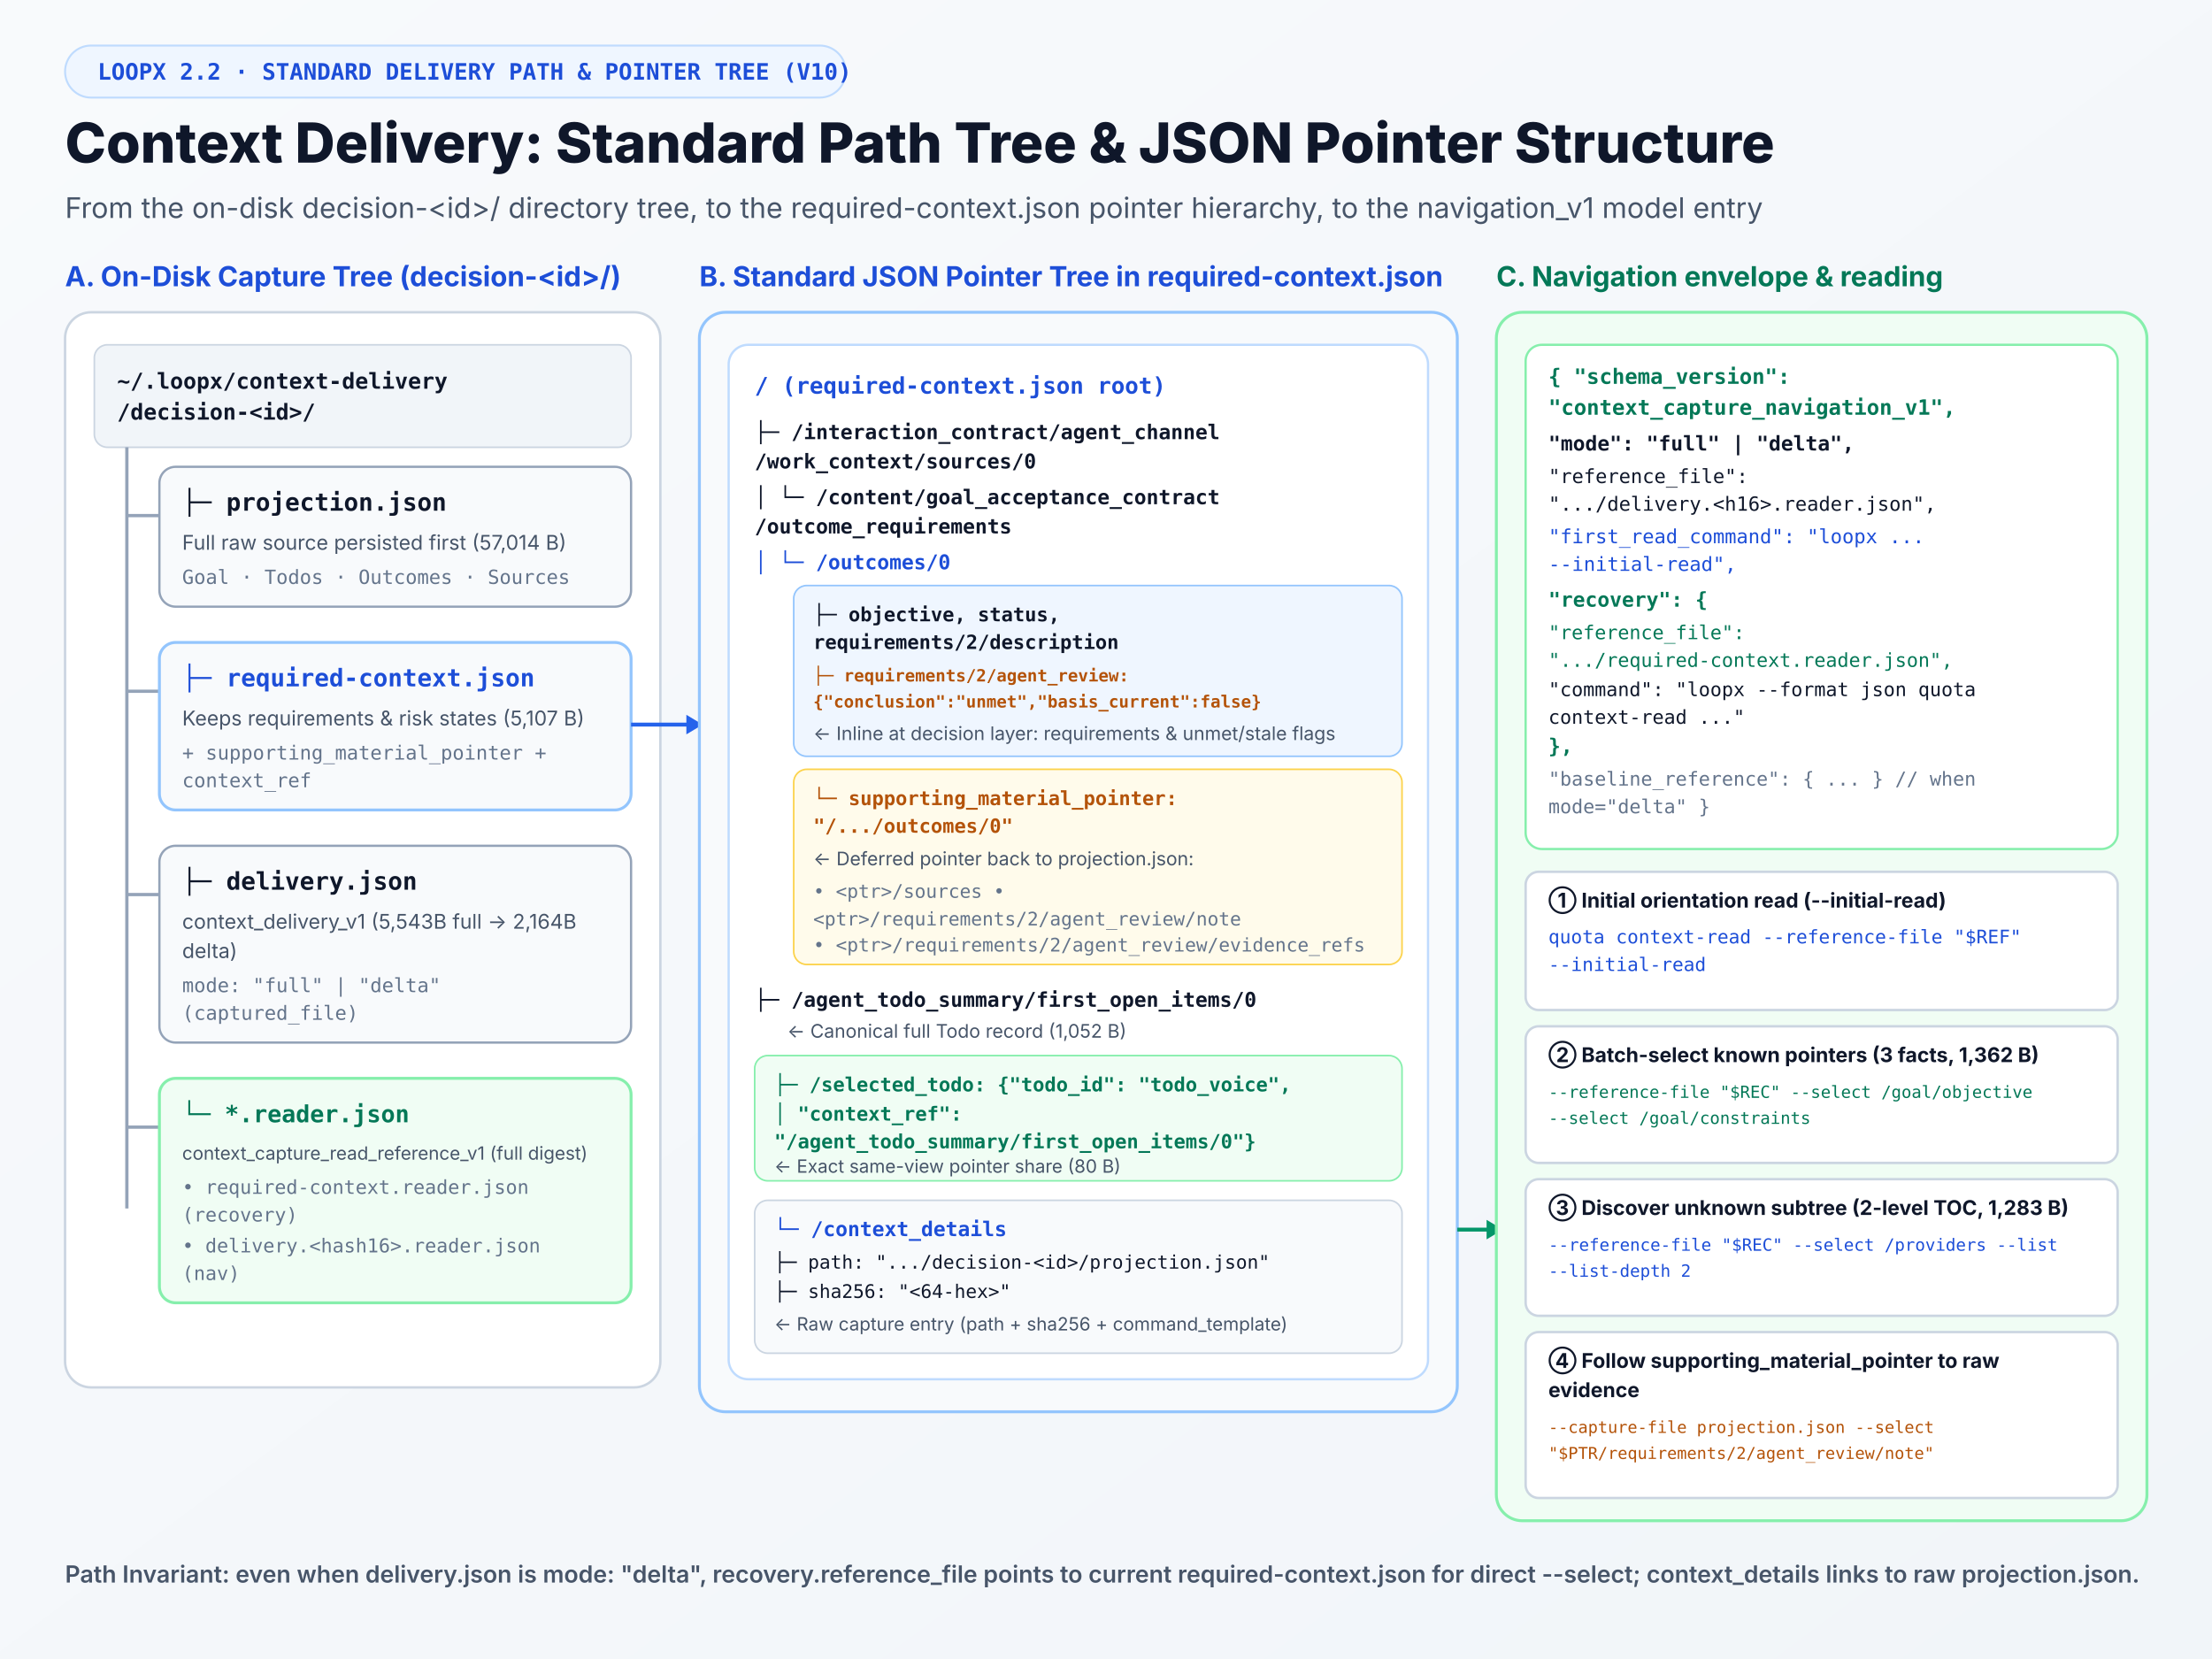
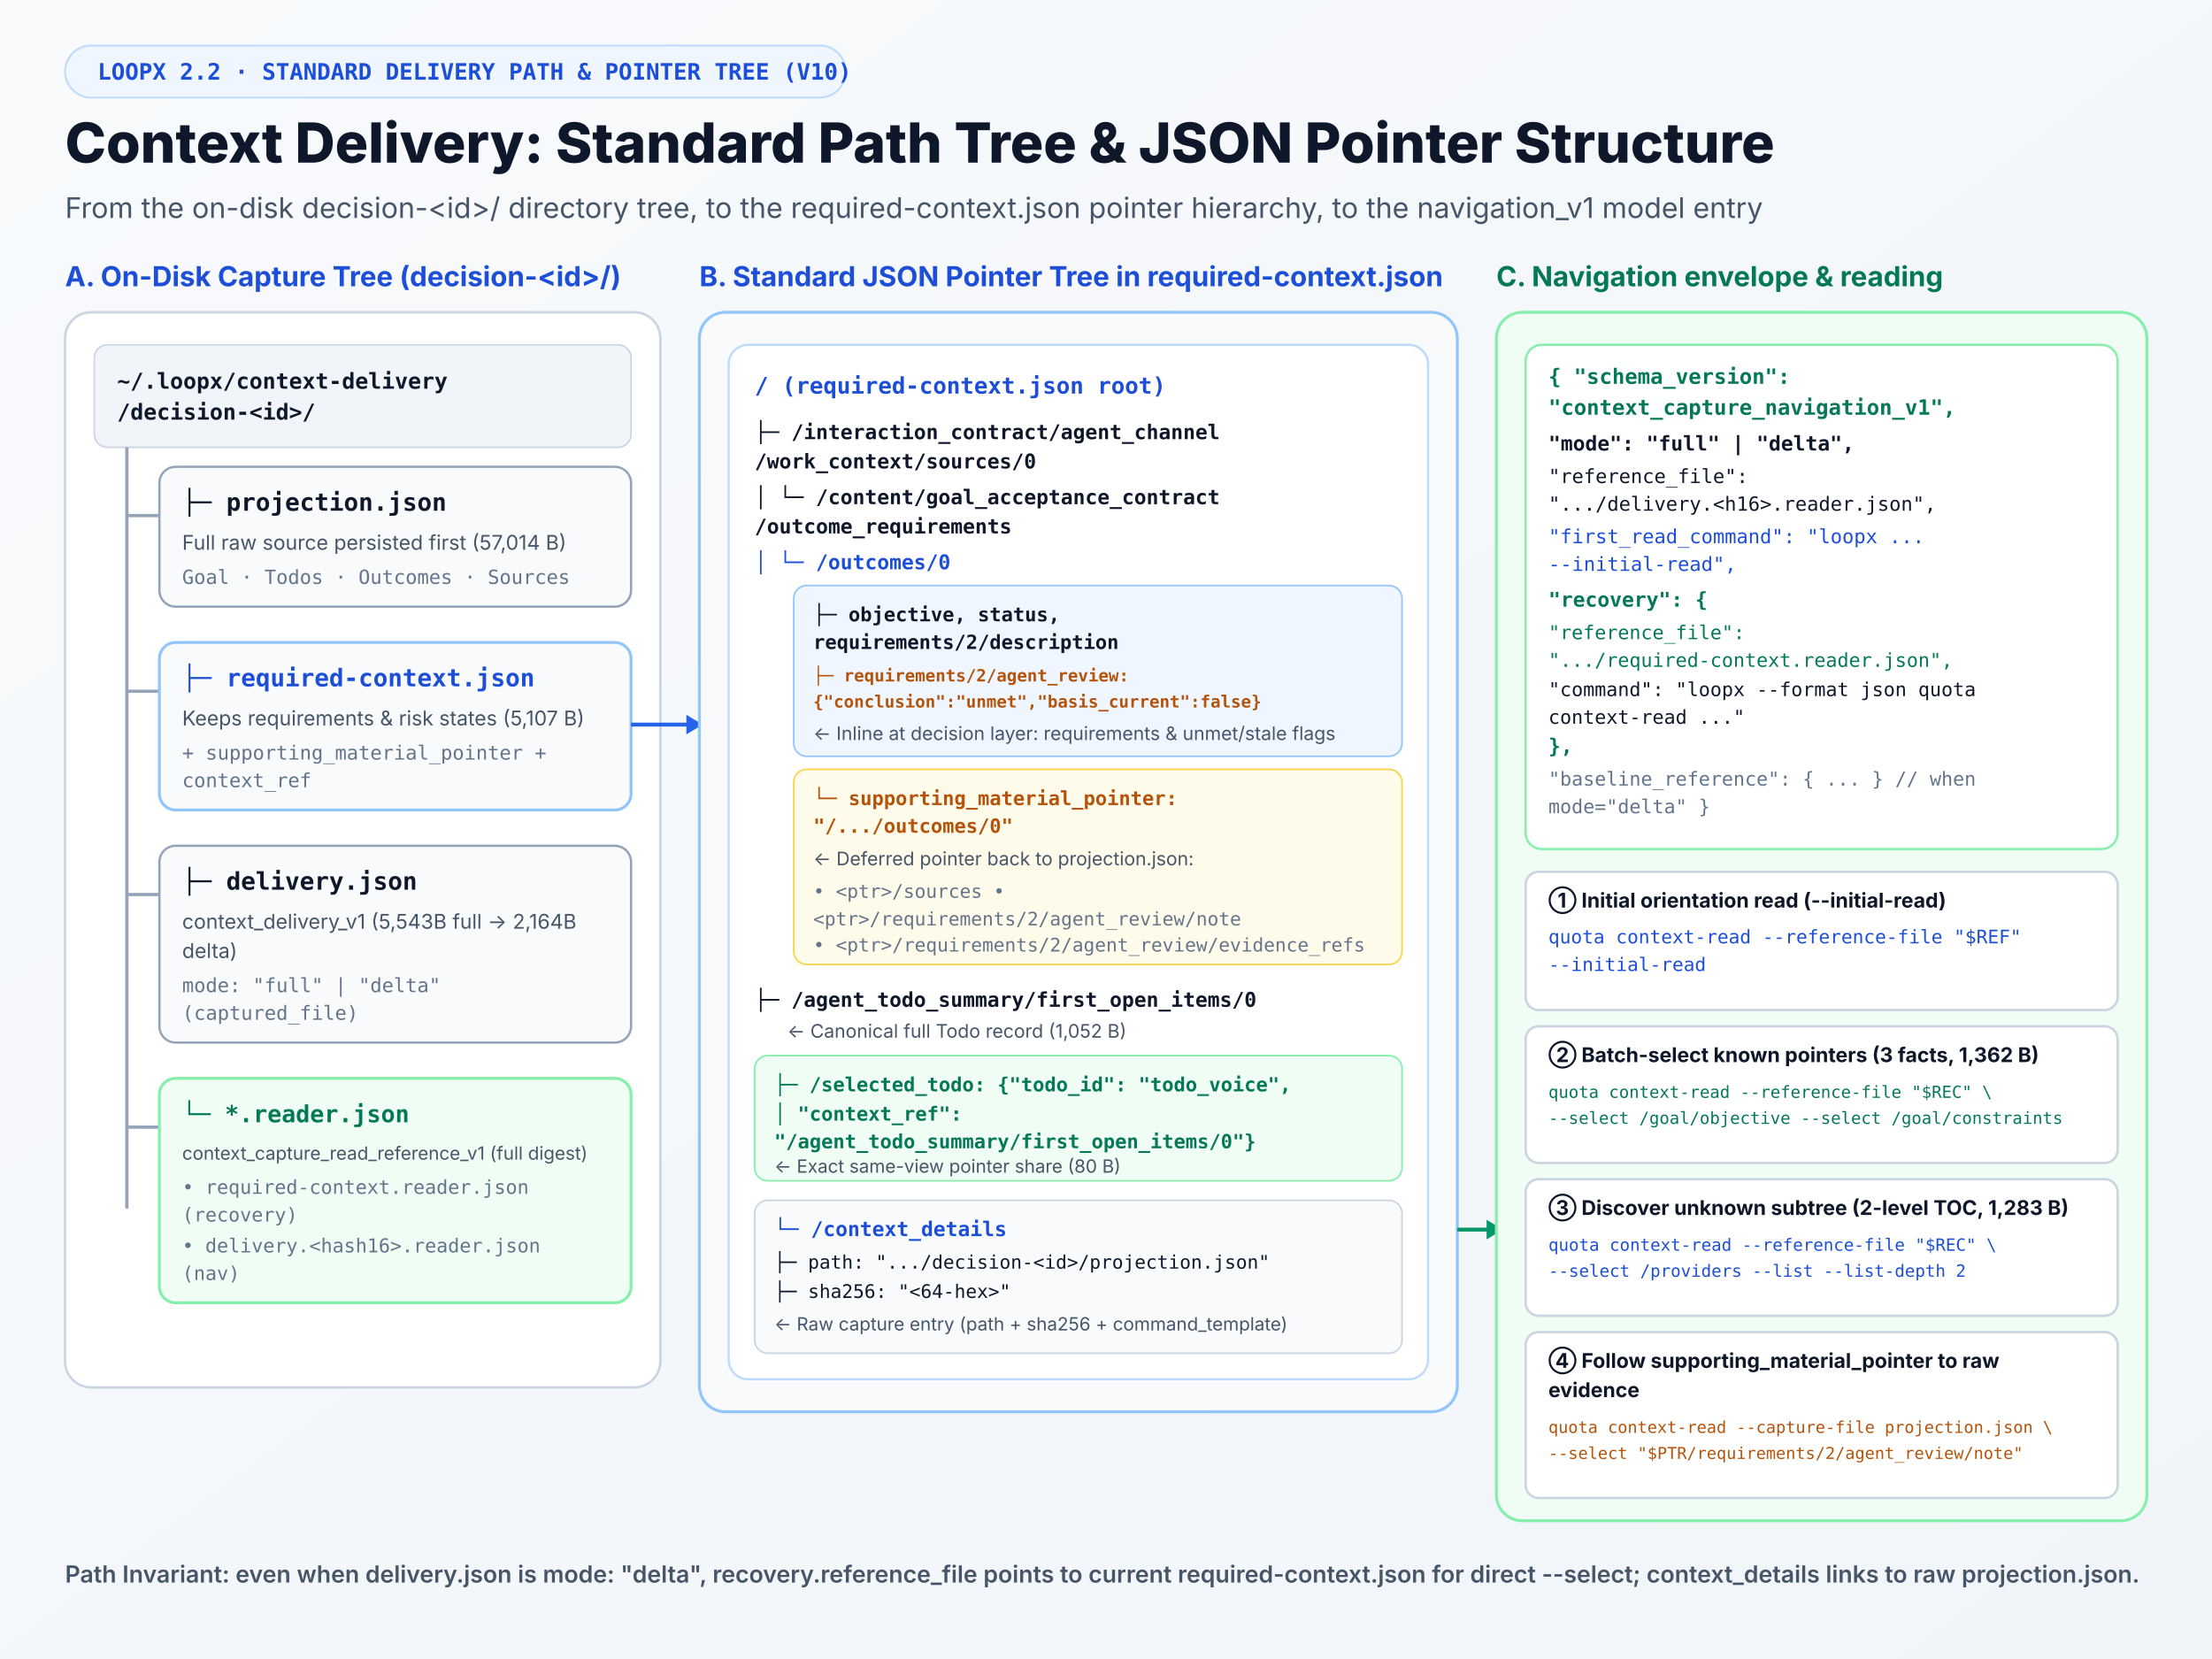
<svg xmlns="http://www.w3.org/2000/svg" width="1360" height="1020" viewBox="0 0 1360 1020" role="img">
  <style>
  text { font-family: -apple-system, BlinkMacSystemFont, 'Inter', 'PingFang SC', 'Hiragino Sans GB', 'Noto Sans CJK SC', sans-serif; fill: #0f172a; }
  .mono { font-family: 'SF Mono', 'JetBrains Mono', ui-monospace, Menlo, monospace; }
  .muted { fill: #475569; }
  .subtle { fill: #64748b; }
  .accent { fill: #1d4ed8; }
  .emerald { fill: #047857; }
  .amber { fill: #b45309; }
  .card { fill: #ffffff; stroke: #cbd5e1; stroke-width: 1.5; }
  .card-accent { fill: #f8fafc; stroke: #93c5fd; stroke-width: 1.8; }
  .card-emerald { fill: #f0fdf4; stroke: #86efac; stroke-width: 1.8; }
  .card-amber { fill: #fffbeb; stroke: #fcd34d; stroke-width: 1.8; }
  .pill { fill: #eff6ff; stroke: #bfdbfe; stroke-width: 1.2; }
  .divider { stroke: #e2e8f0; stroke-width: 1.5; }
</style>
  <defs>
    <linearGradient id="bgGrad" x1="0" y1="0" x2="1" y2="1">
      <stop offset="0%" stop-color="#f8fafc" />
      <stop offset="100%" stop-color="#f1f5f9" />
    </linearGradient>
  </defs>
  <rect width="1360" height="1020" fill="url(#bgGrad)" />
  <rect x="40" y="28" width="480" height="32" rx="16" class="pill" />
  <text x="60" y="49" font-size="14" font-weight="700" class="accent mono">LOOPX 2.2 · STANDARD DELIVERY PATH &amp; POINTER TREE (V10)</text>
  <text x="40" y="100" font-size="34" font-weight="800">Context Delivery: Standard Path Tree &amp; JSON Pointer Structure</text>
  <text x="40" y="134" font-size="17.5" class="muted">From the on-disk decision-&lt;id&gt;/ directory tree, to the required-context.json pointer hierarchy, to the navigation_v1 model entry</text>
  <text x="40" y="176" font-size="17" font-weight="700" class="accent">A. On-Disk Capture Tree (decision-&lt;id&gt;/)</text>
  <text x="430" y="176" font-size="17" font-weight="700" class="accent">B. Standard JSON Pointer Tree in required-context.json</text>
  <text x="920" y="176" font-size="17" font-weight="700" class="emerald">C. Navigation envelope &amp; reading</text>
  <rect x="40" y="192" width="366" height="661" rx="16" class="card" />
  <rect x="58" y="212" width="330" height="63" rx="8" fill="#f1f5f9" stroke="#cbd5e1" />
  <text x="72" y="239" font-size="13.5" font-weight="700" class="mono">
    <tspan x="72" dy="0">~/.loopx/context-delivery</tspan>
    <tspan x="72" dy="19">/decision-&lt;id&gt;/</tspan>
  </text>
  <line x1="78" y1="275" x2="78" y2="743" stroke="#94a3b8" stroke-width="2" />
  <line x1="78" y1="317" x2="98" y2="317" stroke="#94a3b8" stroke-width="2" />
  <line x1="78" y1="425" x2="98" y2="425" stroke="#94a3b8" stroke-width="2" />
  <line x1="78" y1="550" x2="98" y2="550" stroke="#94a3b8" stroke-width="2" />
  <line x1="78" y1="693" x2="98" y2="693" stroke="#94a3b8" stroke-width="2" />
  <rect x="98" y="287" width="290" height="86" rx="10" fill="#f8fafc" stroke="#94a3b8" stroke-width="1.4" />
  <text x="112" y="314" font-size="15" font-weight="700" class="mono">├─ projection.json</text>
  <text x="112" y="338" font-size="12.5" class="muted">Full raw source persisted first (57,014 B)</text>
  <text x="112" y="359" font-size="12" class="subtle mono">Goal · Todos · Outcomes · Sources</text>
  <rect x="98" y="395" width="290" height="103" rx="10" class="card-accent" />
  <text x="112" y="422" font-size="15" font-weight="700" class="accent mono">├─ required-context.json</text>
  <text x="112" y="446" font-size="12.5" class="muted">Keeps requirements &amp; risk states (5,107 B)</text>
  <text x="112" y="467" font-size="12" class="subtle mono">
    <tspan x="112" dy="0">+ supporting_material_pointer +</tspan>
    <tspan x="112" dy="17"> context_ref</tspan>
  </text>
  <rect x="98" y="520" width="290" height="121" rx="10" fill="#f8fafc" stroke="#94a3b8" stroke-width="1.4" />
  <text x="112" y="547" font-size="15" font-weight="700" class="mono">├─ delivery.json</text>
  <text x="112" y="571" font-size="12.5" class="muted">
    <tspan x="112" dy="0">context_delivery_v1 (5,543B full → 2,164B</tspan>
    <tspan x="112" dy="18"> delta)</tspan>
  </text>
  <text x="112" y="610" font-size="12" class="subtle mono">
    <tspan x="112" dy="0">mode: "full" | "delta"</tspan>
    <tspan x="112" dy="17"> (captured_file)</tspan>
  </text>
  <rect x="98" y="663" width="290" height="138" rx="10" class="card-emerald" />
  <text x="112" y="690" font-size="14.5" font-weight="700" class="emerald mono">└─ *.reader.json</text>
  <text x="112" y="713" font-size="11.2" class="muted">context_capture_read_reference_v1 (full digest)</text>
  <text x="112" y="734" font-size="11.8" class="subtle mono">
    <tspan x="112" dy="0">• required-context.reader.json</tspan>
    <tspan x="112" dy="17"> (recovery)</tspan>
  </text>
  <text x="112" y="770" font-size="11.8" class="subtle mono">
    <tspan x="112" dy="0">• delivery.&lt;hash16&gt;.reader.json</tspan>
    <tspan x="112" dy="17"> (nav)</tspan>
  </text>
  <line x1="388" y1="445.5" x2="424" y2="445.5" stroke="#2563eb" stroke-width="2.4" />
  <polygon points="422,439.5 432,445.5 422,451.5" fill="#2563eb" />
  <rect x="430" y="192" width="466" height="676" rx="16" class="card-accent" />
  <rect x="448" y="212" width="430" height="636" rx="12" fill="#ffffff" stroke="#bfdbfe" stroke-width="1.4" />
  <text x="464" y="242" font-size="14" font-weight="700" class="accent mono">/ (required-context.json root)</text>
  <text x="464" y="270" font-size="12.5" font-weight="700" class="mono">
    <tspan x="464" dy="0">├─ /interaction_contract/agent_channel</tspan>
    <tspan x="464" dy="18">/work_context/sources/0</tspan>
  </text>
  <text x="464" y="310" font-size="12.5" font-weight="700" class="mono">
    <tspan x="464" dy="0">│  └─ /content/goal_acceptance_contract</tspan>
    <tspan x="464" dy="18">/outcome_requirements</tspan>
  </text>
  <text x="464" y="350" font-size="12.5" font-weight="700" class="accent mono">│     └─ /outcomes/0</text>
  <rect x="488" y="360" width="374" height="105" rx="8" fill="#eff6ff" stroke="#93c5fd" />
  <text x="500" y="382" font-size="12" font-weight="700" class="mono">
    <tspan x="500" dy="0">├─ objective, status,</tspan>
    <tspan x="500" dy="17"> requirements/2/description</tspan>
  </text>
  <text x="500" y="419" font-size="10.4" font-weight="700" class="amber mono">
    <tspan x="500" dy="0">├─ requirements/2/agent_review:</tspan>
    <tspan x="500" dy="16"> {"conclusion":"unmet","basis_current":false}</tspan>
  </text>
  <text x="500" y="455" font-size="11.5" class="muted">← Inline at decision layer: requirements &amp; unmet/stale flags</text>
  <rect x="488" y="473" width="374" height="120" rx="8" fill="#fffbeb" stroke="#fcd34d" />
  <text x="500" y="495" font-size="12" font-weight="700" class="amber mono">
    <tspan x="500" dy="0">└─ supporting_material_pointer:</tspan>
    <tspan x="500" dy="17"> "/.../outcomes/0"</tspan>
  </text>
  <text x="500" y="532" font-size="11.5" class="muted">← Deferred pointer back to projection.json:</text>
  <text x="500" y="552" font-size="11.5" class="subtle mono">
    <tspan x="500" dy="0">   • &lt;ptr&gt;/sources   •</tspan>
    <tspan x="500" dy="17"> &lt;ptr&gt;/requirements/2/agent_review/note</tspan>
  </text>
  <text x="500" y="585" font-size="11.5" class="subtle mono">   • &lt;ptr&gt;/requirements/2/agent_review/evidence_refs</text>
  <text x="464" y="619" font-size="12.5" font-weight="700" class="mono">├─ /agent_todo_summary/first_open_items/0</text>
  <text x="484" y="638" font-size="11.5" class="muted">← Canonical full Todo record (1,052 B)</text>
  <rect x="464" y="649" width="398" height="77" rx="8" fill="#f0fdf4" stroke="#86efac" />
  <text x="476" y="671" font-size="12" font-weight="700" class="emerald mono">├─ /selected_todo: {"todo_id": "todo_voice",</text>
  <text x="476" y="689" font-size="12" font-weight="700" class="emerald mono">
    <tspan x="476" dy="0">│    "context_ref":</tspan>
    <tspan x="476" dy="17"> "/agent_todo_summary/first_open_items/0"}</tspan>
  </text>
  <text x="476" y="721" font-size="11.2" class="muted">← Exact same-view pointer share (80 B)</text>
  <rect x="464" y="738" width="398" height="94" rx="8" fill="#f8fafc" stroke="#cbd5e1" />
  <text x="476" y="760" font-size="12.5" font-weight="700" class="accent mono">└─ /context_details</text>
  <text x="476" y="780" font-size="11.5" class="mono">   ├─ path: ".../decision-&lt;id&gt;/projection.json"</text>
  <text x="476" y="798" font-size="11.5" class="mono">   ├─ sha256: "&lt;64-hex&gt;"</text>
  <text x="476" y="818" font-size="11.2" class="muted">   ← Raw capture entry (path + sha256 + command_template)</text>
  <line x1="896" y1="756" x2="916" y2="756" stroke="#059669" stroke-width="2.4" />
  <polygon points="914,750 924,756 914,762" fill="#059669" />
  <rect x="920" y="192" width="400" height="743" rx="16" class="card-emerald" />
  <rect x="938" y="212" width="364" height="310" rx="10" fill="#ffffff" stroke="#86efac" stroke-width="1.4" />
  <text x="952" y="236" font-size="13" font-weight="700" class="emerald mono">
    <tspan x="952" dy="0">{ "schema_version":</tspan>
    <tspan x="952" dy="19"> "context_capture_navigation_v1",</tspan>
  </text>
  <text x="952" y="277" font-size="12.5" font-weight="700" class="mono">  "mode": "full" | "delta",</text>
  <text x="952" y="297" font-size="12" class="mono">
    <tspan x="952" dy="0">  "reference_file":</tspan>
    <tspan x="952" dy="17"> ".../delivery.&lt;h16&gt;.reader.json",</tspan>
  </text>
  <text x="952" y="334" font-size="12" class="accent mono">
    <tspan x="952" dy="0">  "first_read_command": "loopx ...</tspan>
    <tspan x="952" dy="17"> --initial-read",</tspan>
  </text>
  <text x="952" y="373" font-size="12.5" font-weight="700" class="emerald mono">  "recovery": {</text>
  <text x="952" y="393" font-size="11.8" class="emerald mono">
    <tspan x="952" dy="0">    "reference_file":</tspan>
    <tspan x="952" dy="17"> ".../required-context.reader.json",</tspan>
  </text>
  <text x="952" y="428" font-size="11.8" class="mono">
    <tspan x="952" dy="0">    "command": "loopx --format json quota</tspan>
    <tspan x="952" dy="17"> context-read ..."</tspan>
  </text>
  <text x="952" y="463" font-size="12.5" font-weight="700" class="emerald mono">  },</text>
  <text x="952" y="483" font-size="11.8" class="subtle mono">
    <tspan x="952" dy="0">  "baseline_reference": { ... } // when</tspan>
    <tspan x="952" dy="17"> mode="delta" }</tspan>
  </text>
  <rect x="938" y="536" width="364" height="85" rx="8" class="card" />
  <text x="952" y="558" font-size="12.5" font-weight="700">① Initial orientation read (--initial-read)</text>
  <text x="952" y="580" font-size="11.5" class="accent mono">
    <tspan x="952" dy="0">quota context-read --reference-file "$REF"</tspan>
    <tspan x="952" dy="17"> --initial-read</tspan>
  </text>
  <rect x="938" y="631" width="364" height="84" rx="8" class="card" />
  <text x="952" y="653" font-size="12.5" font-weight="700">② Batch-select known pointers (3 facts, 1,362 B)</text>
  <text x="952" y="675" font-size="10.3" class="emerald mono">
-     <tspan x="952" dy="0">--reference-file "$REC" --select /goal/objective</tspan>
-     <tspan x="952" dy="16"> --select /goal/constraints</tspan>
+     <tspan x="952" dy="0">quota context-read --reference-file "$REC" \</tspan>
+     <tspan x="952" dy="16">  --select /goal/objective --select /goal/constraints</tspan>
  </text>
  <rect x="938" y="725" width="364" height="84" rx="8" class="card" />
  <text x="952" y="747" font-size="12.5" font-weight="700">③ Discover unknown subtree (2-level TOC, 1,283 B)</text>
  <text x="952" y="769" font-size="10.4" class="accent mono">
-     <tspan x="952" dy="0">--reference-file "$REC" --select /providers --list</tspan>
-     <tspan x="952" dy="16"> --list-depth 2</tspan>
+     <tspan x="952" dy="0">quota context-read --reference-file "$REC" \</tspan>
+     <tspan x="952" dy="16">  --select /providers --list --list-depth 2</tspan>
  </text>
  <rect x="938" y="819" width="364" height="102" rx="8" class="card" />
  <text x="952" y="841" font-size="12.5" font-weight="700">
    <tspan x="952" dy="0">④ Follow supporting_material_pointer to raw</tspan>
    <tspan x="952" dy="18"> evidence</tspan>
  </text>
  <text x="952" y="881" font-size="10.1" class="amber mono">
-     <tspan x="952" dy="0">--capture-file projection.json --select</tspan>
-     <tspan x="952" dy="16"> "$PTR/requirements/2/agent_review/note"</tspan>
+     <tspan x="952" dy="0">quota context-read --capture-file projection.json \</tspan>
+     <tspan x="952" dy="16">  --select "$PTR/requirements/2/agent_review/note"</tspan>
  </text>
  <text x="40" y="973" font-size="14.5" font-weight="600" class="muted">Path Invariant: even when delivery.json is mode: "delta", recovery.reference_file points to current required-context.json for direct --select; context_details links to raw projection.json.</text>
</svg>
